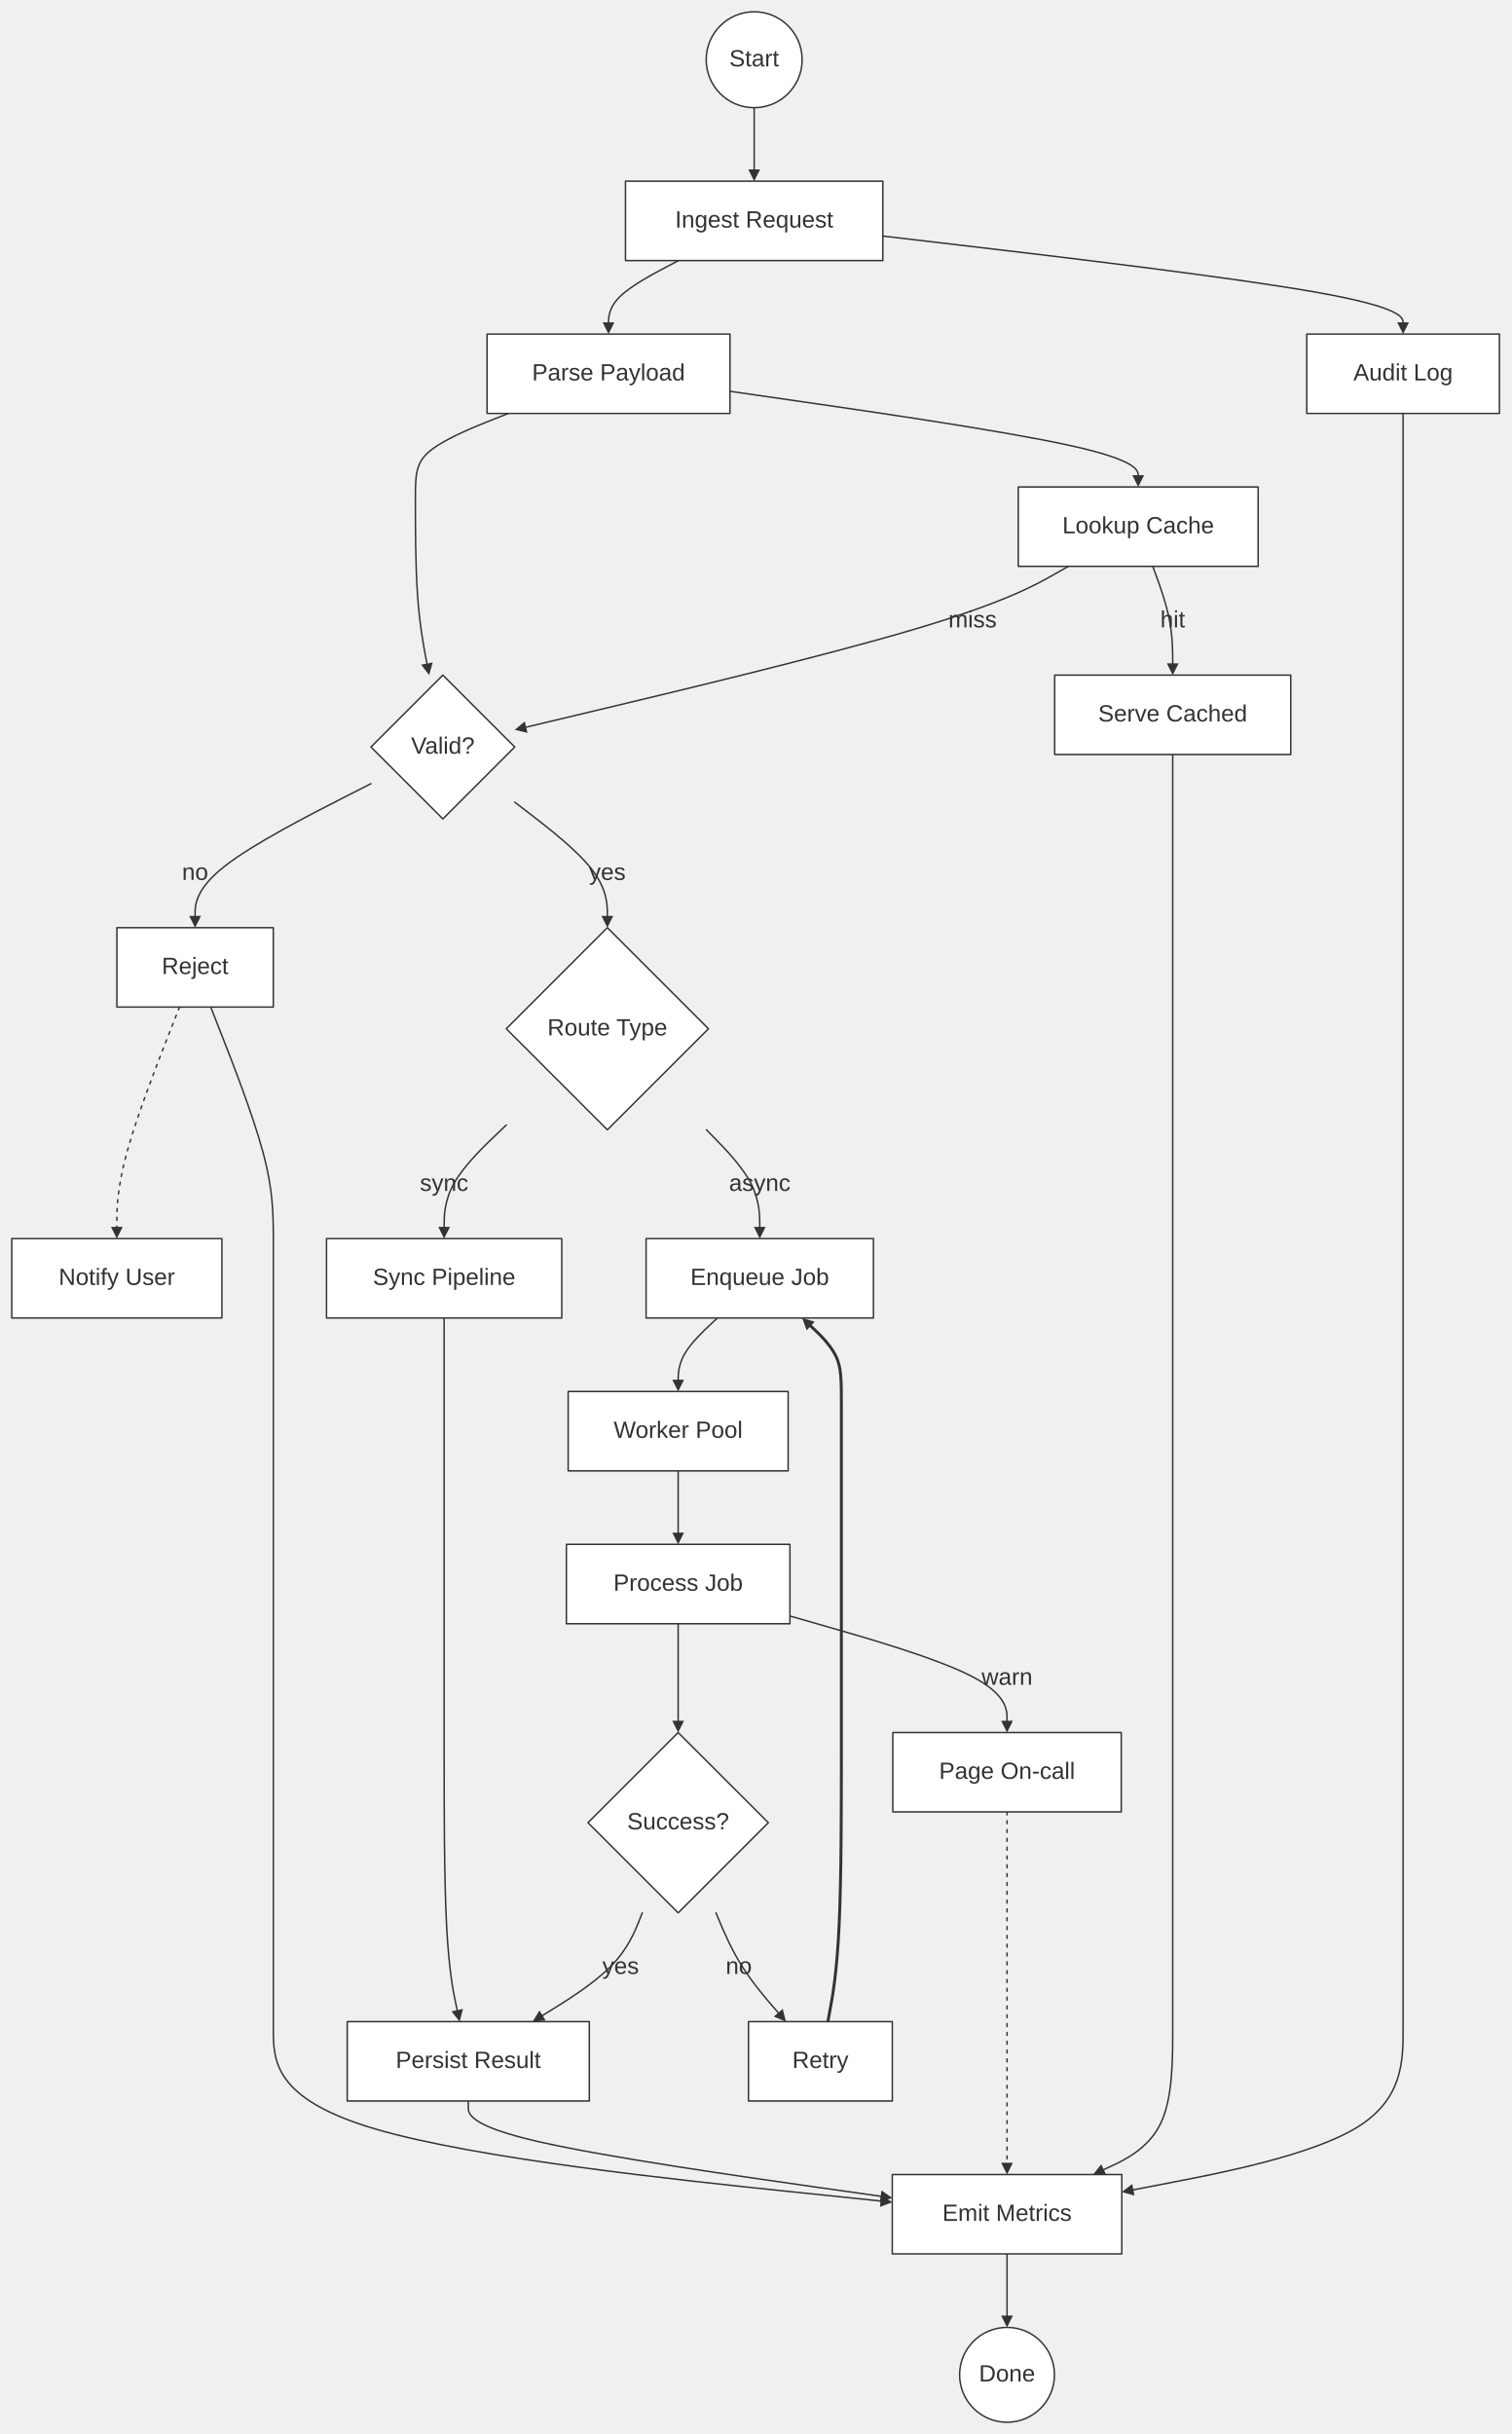
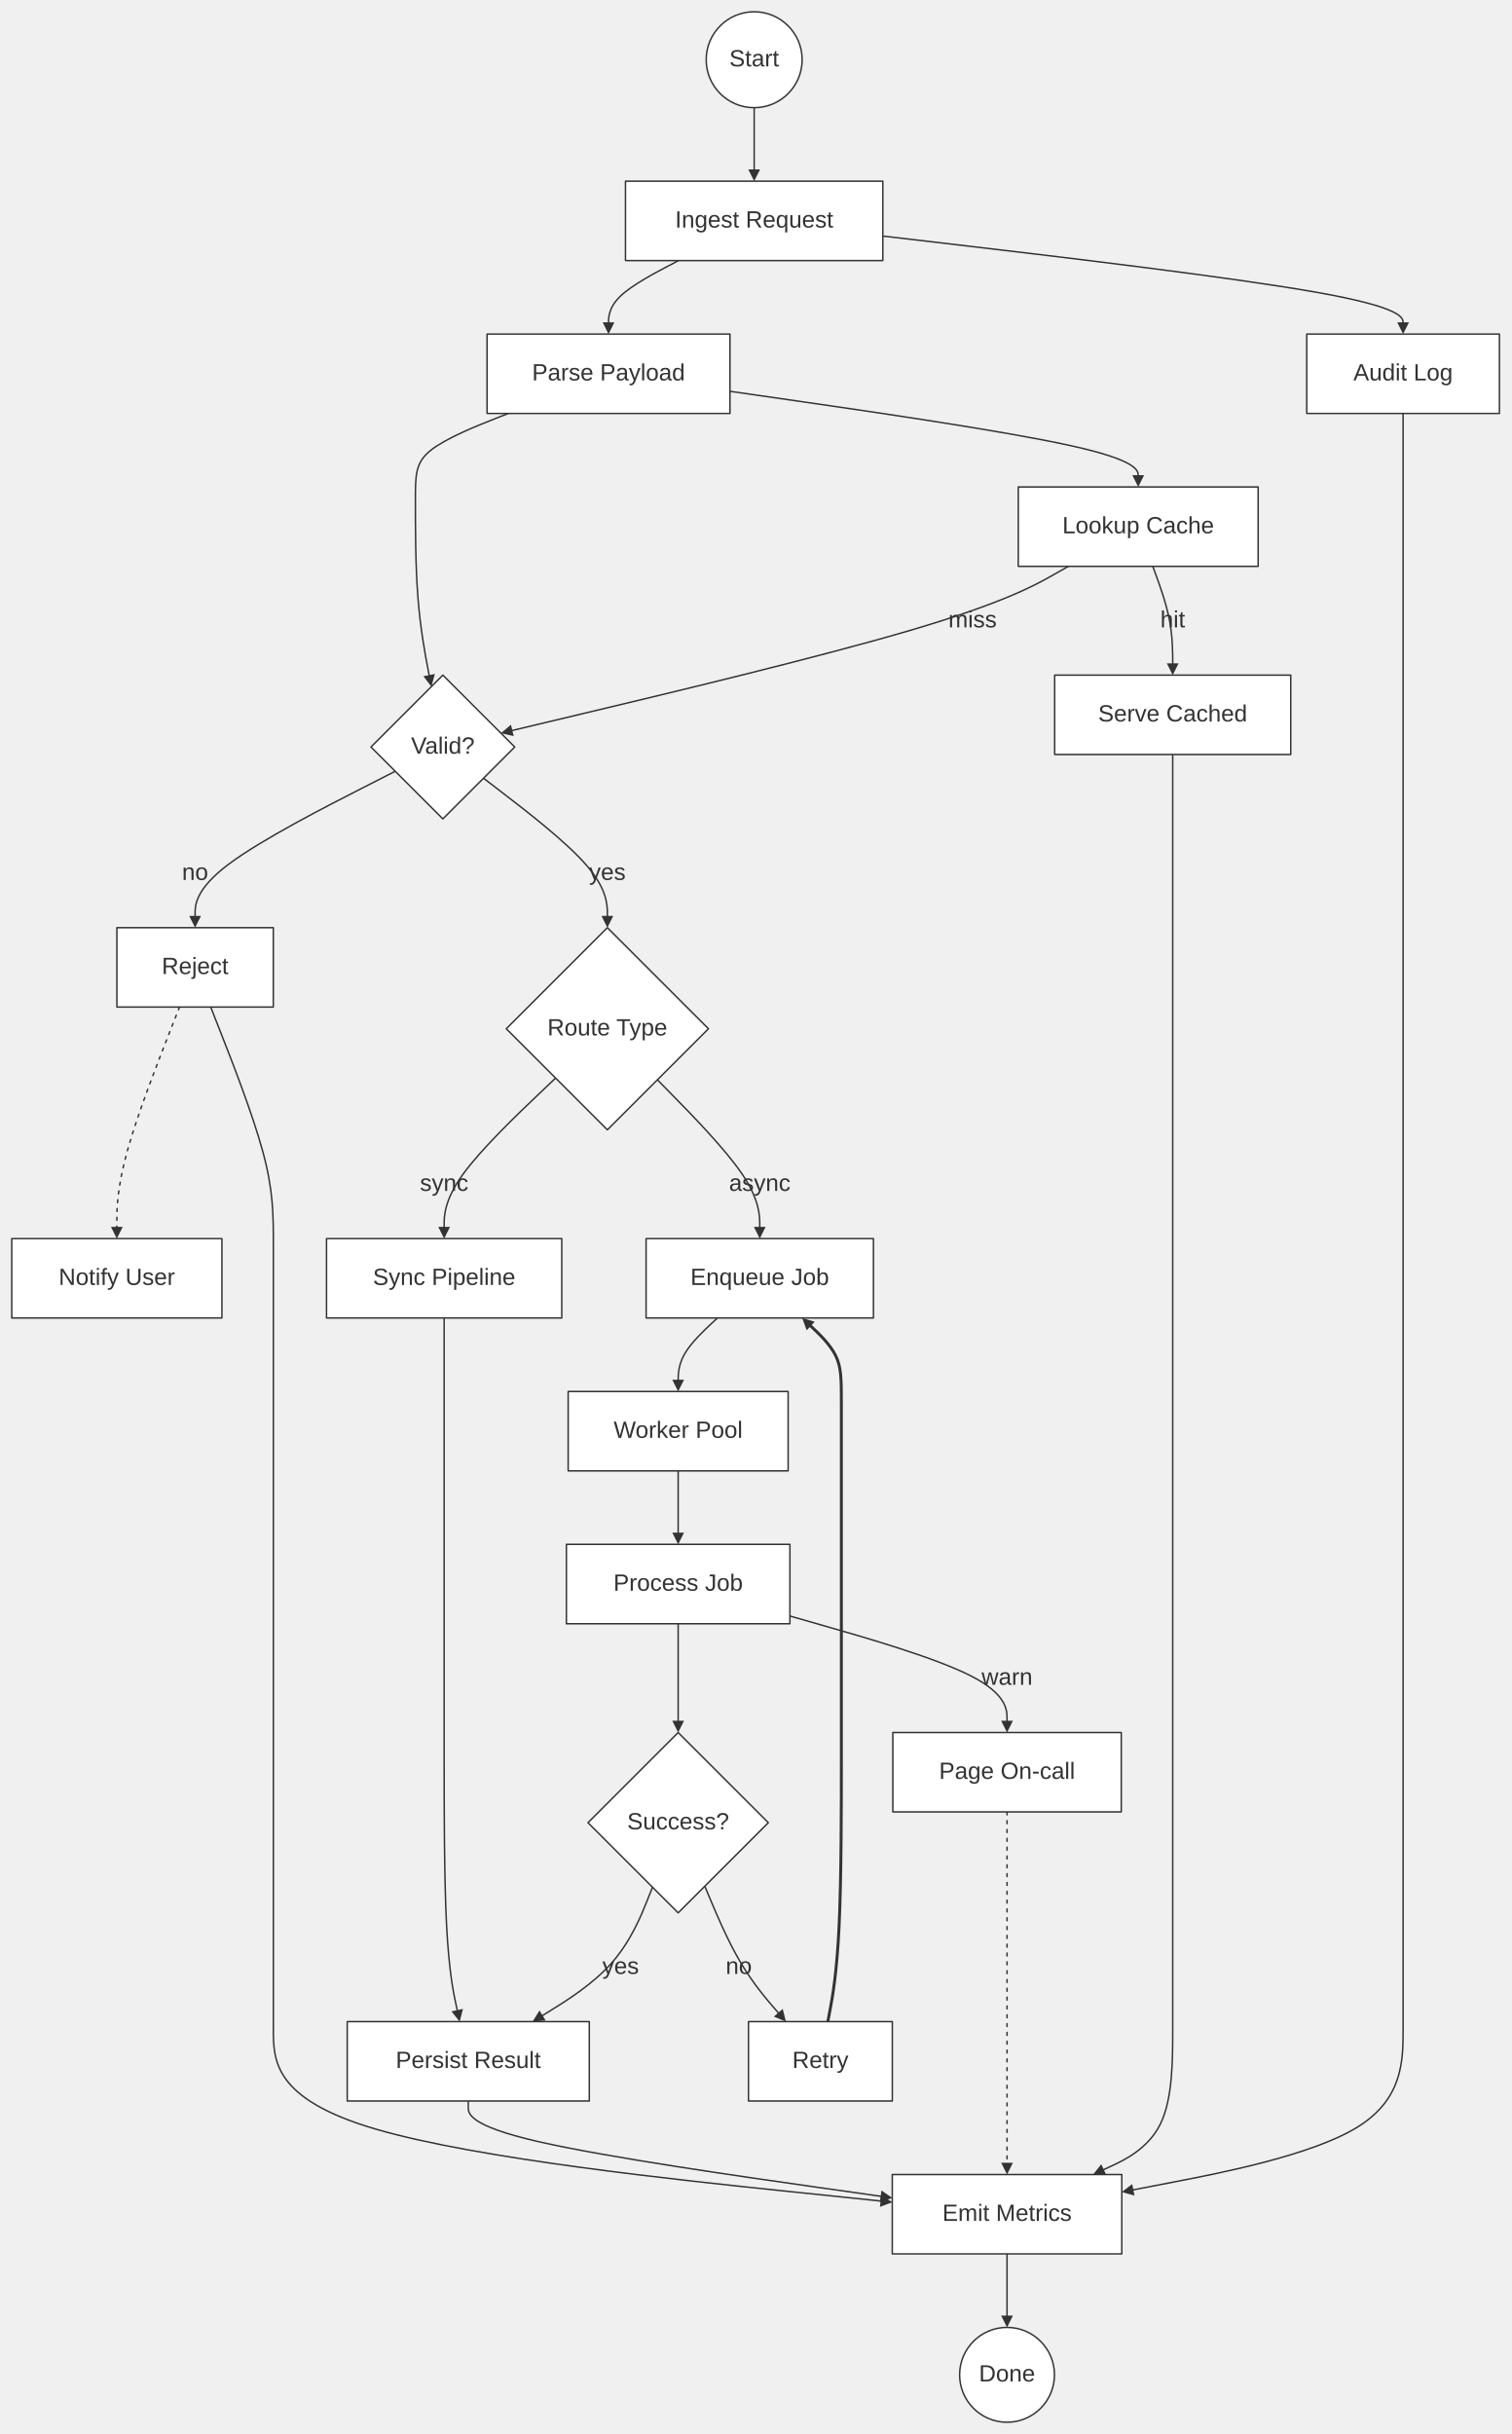
<svg xmlns="http://www.w3.org/2000/svg" width="100%" viewBox="0 0 1028.03 1655.78" style="max-width: 1028.03px; background-color: transparent;" font-family="&quot;trebuchet ms&quot;, verdana, arial, sans-serif" font-size="16.00">
  <defs>
    <marker id="arrowhead" viewBox="0 0 10.00 10.00" refX="5.00" refY="5.00" markerWidth="8.00" markerHeight="8.00" orient="auto-start-reverse" markerUnits="userSpaceOnUse">
      <path d="M 0 0 L 10.00 5.00 L 0 10.00 z" fill="#333" />
    </marker>
    <marker id="crosshead" viewBox="0 0 11.00 11.00" refX="12.00" refY="5.20" markerWidth="11.00" markerHeight="11.00" orient="auto-start-reverse" markerUnits="userSpaceOnUse">
      <path d="M 1,1 l 9,9 M 10,1 l -9,9" stroke="#333" stroke-width="2" />
    </marker>
    <marker id="circlehead" viewBox="0 0 10.00 10.00" refX="11.00" refY="5.00" markerWidth="11.00" markerHeight="11.00" orient="auto-start-reverse" markerUnits="userSpaceOnUse">
      <circle cx="5" cy="5" r="5" stroke="#333" stroke-width="1" fill="#333" />
    </marker>
    <marker id="open-arrowhead" viewBox="0 0 10.00 10.00" refX="5.00" refY="5.00" markerWidth="8.00" markerHeight="8.00" orient="auto-start-reverse" markerUnits="userSpaceOnUse">
      <polygon points="0,0 10.00,5.00 0,10.00" fill="white" stroke="#333" stroke-width="1" />
    </marker>
    <marker id="diamondhead" viewBox="0 0 12.00 12.00" refX="6.00" refY="6.00" markerWidth="12.00" markerHeight="12.00" orient="auto-start-reverse" markerUnits="userSpaceOnUse">
      <polygon points="0,6.00 6.00,0 12.00,6.00 6.00,12.00" fill="#333" />
    </marker>
    <marker id="open-diamondhead" viewBox="0 0 12.00 12.00" refX="6.00" refY="6.00" markerWidth="12.00" markerHeight="12.00" orient="auto-start-reverse" markerUnits="userSpaceOnUse">
      <polygon points="0,6.00 6.00,0 12.00,6.00 6.00,12.00" fill="white" stroke="#333" stroke-width="1" />
    </marker>
  </defs>
  <g transform="translate(0.00,0.00)">
    <g class="edgePaths">
      <path d="M513.04,73.26 L513.04,77.43 C513.04,81.60 513.04,89.93 513.04,97.60 C513.04,105.26 513.04,112.26 513.04,115.76 L513.04,119.26" stroke="#333" stroke-width="1.00" fill="none" stroke-linecap="round" stroke-linejoin="round" marker-end="url(#arrowhead)" />
      <path d="M461.59,177.26 L453.66,181.43 C445.72,185.60 429.84,193.93 421.90,201.60 C413.96,209.26 413.96,216.26 413.96,219.76 L413.96,223.26" stroke="#333" stroke-width="1.00" fill="none" stroke-linecap="round" stroke-linejoin="round" marker-end="url(#arrowhead)" />
-       <path d="M345.75,281.26 L335.22,285.43 C324.69,289.60 303.64,297.93 293.11,306.26 C282.58,314.60 282.58,322.93 282.58,340.26 C282.58,357.60 282.58,383.93 284.02,404.61 C285.45,425.29 288.32,440.31 289.75,447.82 L291.18,455.33" stroke="#333" stroke-width="1.00" fill="none" stroke-linecap="round" stroke-linejoin="round" marker-end="url(#arrowhead)" />
-       <path d="M252.36,533.09 L232.42,543.25 C212.48,553.41 172.60,573.74 152.66,589.40 C132.72,605.07 132.72,616.07 132.72,621.57 L132.72,627.07" stroke="#333" stroke-width="1.00" fill="none" stroke-linecap="round" stroke-linejoin="round" marker-end="url(#arrowhead)" />
+       <path d="M345.75,281.26 L335.22,285.43 C324.69,289.60 303.64,297.93 293.11,306.26 C282.58,314.60 282.58,322.93 282.58,340.26 C282.58,357.60 282.58,383.93 284.27,405.91 C285.95,427.90 289.31,445.53 290.99,454.35 L292.68,463.17" stroke="#333" stroke-width="1.00" fill="none" stroke-linecap="round" stroke-linejoin="round" marker-end="url(#arrowhead)" />
+       <path d="M268.87,524.67 L246.18,536.24 C223.49,547.80 178.10,570.94 155.41,588.00 C132.72,605.07 132.72,616.07 132.72,621.57 L132.72,627.07" stroke="#333" stroke-width="1.00" fill="none" stroke-linecap="round" stroke-linejoin="round" marker-end="url(#arrowhead)" />
      <path d="M122.12,685.07 L115.01,703.15 C107.90,721.24 93.69,757.41 86.59,783.00 C79.48,808.59 79.48,823.59 79.48,831.09 L79.48,838.59" stroke="#333" stroke-width="1.00" fill="none" stroke-linecap="round" stroke-linejoin="round" stroke-dasharray="2.00,4.00" marker-end="url(#arrowhead)" />
      <path d="M143.33,685.07 L150.44,703.15 C157.54,721.24 171.75,757.41 178.86,783.67 C185.96,809.92 185.96,826.25 185.96,847.59 C185.96,868.92 185.96,895.25 185.96,912.59 C185.96,929.92 185.96,938.25 185.96,955.59 C185.96,972.92 185.96,999.25 185.96,1016.59 C185.96,1033.92 185.96,1042.25 185.96,1059.59 C185.96,1076.92 185.96,1103.25 185.96,1124.59 C185.96,1145.92 185.96,1162.25 185.96,1195.03 C185.96,1227.81 185.96,1277.03 185.96,1309.81 C185.96,1342.59 185.96,1358.92 185.96,1380.26 C185.96,1401.59 185.96,1427.92 255.47,1448.33 C324.98,1468.74 463.99,1483.23 533.50,1490.47 L603.01,1497.71" stroke="#333" stroke-width="1.00" fill="none" stroke-linecap="round" stroke-linejoin="round" marker-end="url(#arrowhead)" />
-       <path d="M350.16,545.70 L360.66,553.76 C371.16,561.82 392.17,577.94 402.67,591.50 C413.17,605.07 413.17,616.07 413.17,621.57 L413.17,627.07" stroke="#333" stroke-width="1.00" fill="none" stroke-linecap="round" stroke-linejoin="round" marker-end="url(#arrowhead)" />
-       <path d="M344.41,765.32 L337.37,772.03 C330.32,778.74 316.23,792.16 309.19,804.38 C302.14,816.59 302.14,827.59 302.14,833.09 L302.14,838.59" stroke="#333" stroke-width="1.00" fill="none" stroke-linecap="round" stroke-linejoin="round" marker-end="url(#arrowhead)" />
-       <path d="M480.57,768.59 L486.62,774.75 C492.66,780.92 504.75,793.25 510.80,804.92 C516.84,816.59 516.84,827.59 516.84,833.09 L516.84,838.59" stroke="#333" stroke-width="1.00" fill="none" stroke-linecap="round" stroke-linejoin="round" marker-end="url(#arrowhead)" />
+       <path d="M328.93,529.40 L342.97,540.18 C357.01,550.96 385.09,572.51 399.13,588.79 C413.17,605.07 413.17,616.07 413.17,621.57 L413.17,627.07" stroke="#333" stroke-width="1.00" fill="none" stroke-linecap="round" stroke-linejoin="round" marker-end="url(#arrowhead)" />
+       <path d="M377.96,733.37 L365.32,745.41 C352.68,757.44 327.41,781.51 314.78,799.05 C302.14,816.59 302.14,827.59 302.14,833.09 L302.14,838.59" stroke="#333" stroke-width="1.00" fill="none" stroke-linecap="round" stroke-linejoin="round" marker-end="url(#arrowhead)" />
+       <path d="M447.21,734.55 L458.81,746.39 C470.42,758.23 493.63,781.91 505.24,799.25 C516.84,816.59 516.84,827.59 516.84,833.09 L516.84,838.59" stroke="#333" stroke-width="1.00" fill="none" stroke-linecap="round" stroke-linejoin="round" marker-end="url(#arrowhead)" />
      <path d="M488.02,896.59 L483.57,900.75 C479.12,904.92 470.23,913.25 465.78,920.92 C461.33,928.59 461.33,935.59 461.33,939.09 L461.33,942.59" stroke="#333" stroke-width="1.00" fill="none" stroke-linecap="round" stroke-linejoin="round" marker-end="url(#arrowhead)" />
      <path d="M461.33,1000.59 L461.33,1004.75 C461.33,1008.92 461.33,1017.25 461.33,1024.92 C461.33,1032.59 461.33,1039.59 461.33,1043.09 L461.33,1046.59" stroke="#333" stroke-width="1.00" fill="none" stroke-linecap="round" stroke-linejoin="round" marker-end="url(#arrowhead)" />
      <path d="M461.33,1104.59 L461.33,1108.75 C461.33,1112.92 461.33,1121.25 461.33,1132.92 C461.33,1144.59 461.33,1159.59 461.33,1167.09 L461.33,1174.59" stroke="#333" stroke-width="1.00" fill="none" stroke-linecap="round" stroke-linejoin="round" marker-end="url(#arrowhead)" />
-       <path d="M487.06,1301.26 L489.64,1307.42 C492.23,1313.59 497.40,1325.92 504.90,1337.75 C512.40,1349.58 522.22,1360.91 527.14,1366.57 L532.05,1372.24" stroke="#333" stroke-width="1.00" fill="none" stroke-linecap="round" stroke-linejoin="round" marker-end="url(#arrowhead)" />
+       <path d="M479.45,1283.13 L483.31,1292.32 C487.16,1301.51 494.87,1319.88 503.63,1334.73 C512.40,1349.58 522.22,1360.91 527.14,1366.57 L532.05,1372.24" stroke="#333" stroke-width="1.00" fill="none" stroke-linecap="round" stroke-linejoin="round" marker-end="url(#arrowhead)" />
      <path d="M563.16,1375.26 L564.69,1367.09 C566.23,1358.92 569.29,1342.59 570.83,1309.81 C572.36,1277.03 572.36,1227.81 572.36,1195.03 C572.36,1162.25 572.36,1145.92 572.36,1124.59 C572.36,1103.25 572.36,1076.92 572.36,1059.59 C572.36,1042.25 572.36,1033.92 572.36,1016.59 C572.36,999.25 572.36,972.92 572.36,955.59 C572.36,938.25 572.36,929.92 568.40,922.04 C564.44,914.16 556.51,906.74 552.55,903.03 L548.59,899.32" stroke="#333" stroke-width="2.00" fill="none" stroke-linecap="round" stroke-linejoin="round" marker-end="url(#arrowhead)" />
-       <path d="M436.94,1301.26 L434.48,1307.42 C432.03,1313.59 427.12,1325.92 415.25,1337.91 C403.37,1349.89 384.53,1361.52 375.11,1367.34 L365.69,1373.16" stroke="#333" stroke-width="1.00" fill="none" stroke-linecap="round" stroke-linejoin="round" marker-end="url(#arrowhead)" />
+       <path d="M443.88,1283.80 L440.27,1292.88 C436.66,1301.96 429.44,1320.11 416.41,1335.00 C403.37,1349.89 384.53,1361.52 375.11,1367.34 L365.69,1373.16" stroke="#333" stroke-width="1.00" fill="none" stroke-linecap="round" stroke-linejoin="round" marker-end="url(#arrowhead)" />
      <path d="M302.14,896.59 L302.14,900.75 C302.14,904.92 302.14,913.25 302.14,921.59 C302.14,929.92 302.14,938.25 302.14,955.59 C302.14,972.92 302.14,999.25 302.14,1016.59 C302.14,1033.92 302.14,1042.25 302.14,1059.59 C302.14,1076.92 302.14,1103.25 302.14,1124.59 C302.14,1145.92 302.14,1162.25 302.14,1195.03 C302.14,1227.81 302.14,1277.03 303.76,1309.16 C305.39,1341.29 308.63,1356.32 310.25,1363.83 L311.87,1371.35" stroke="#333" stroke-width="1.00" fill="none" stroke-linecap="round" stroke-linejoin="round" marker-end="url(#arrowhead)" />
      <path d="M318.55,1429.26 L318.55,1433.42 C318.55,1437.59 318.55,1445.92 365.96,1456.82 C413.37,1467.71 508.20,1481.17 555.61,1487.89 L603.03,1494.62" stroke="#333" stroke-width="1.00" fill="none" stroke-linecap="round" stroke-linejoin="round" marker-end="url(#arrowhead)" />
      <path d="M496.58,266.19 L542.86,272.87 C589.15,279.55 681.73,292.90 728.01,303.08 C774.30,313.26 774.30,320.26 774.30,323.76 L774.30,327.26" stroke="#333" stroke-width="1.00" fill="none" stroke-linecap="round" stroke-linejoin="round" marker-end="url(#arrowhead)" />
      <path d="M784.20,385.26 L786.46,391.43 C788.72,397.60 793.24,409.93 795.50,421.60 C797.76,433.26 797.76,444.26 797.76,449.76 L797.76,455.26" stroke="#333" stroke-width="1.00" fill="none" stroke-linecap="round" stroke-linejoin="round" marker-end="url(#arrowhead)" />
      <path d="M797.76,513.26 L797.76,524.73 C797.76,536.20 797.76,559.13 797.76,578.77 C797.76,598.40 797.76,614.73 797.76,649.99 C797.76,685.24 797.76,739.41 797.76,774.67 C797.76,809.92 797.76,826.25 797.76,847.59 C797.76,868.92 797.76,895.25 797.76,912.59 C797.76,929.92 797.76,938.25 797.76,955.59 C797.76,972.92 797.76,999.25 797.76,1016.59 C797.76,1033.92 797.76,1042.25 797.76,1059.59 C797.76,1076.92 797.76,1103.25 797.76,1124.59 C797.76,1145.92 797.76,1162.25 797.76,1195.03 C797.76,1227.81 797.76,1277.03 797.76,1309.81 C797.76,1342.59 797.76,1358.92 797.76,1380.26 C797.76,1401.59 797.76,1427.92 789.33,1444.98 C780.91,1462.03 764.06,1469.81 755.63,1473.69 L747.21,1477.58" stroke="#333" stroke-width="1.00" fill="none" stroke-linecap="round" stroke-linejoin="round" marker-end="url(#arrowhead)" />
-       <path d="M726.76,385.26 L715.90,391.43 C705.04,397.60 683.32,409.93 621.20,428.32 C559.09,446.70 456.57,471.14 405.31,483.36 L354.05,495.58" stroke="#333" stroke-width="1.00" fill="none" stroke-linecap="round" stroke-linejoin="round" marker-end="url(#arrowhead)" />
+       <path d="M726.76,385.26 L715.90,391.43 C705.04,397.60 683.32,409.93 619.63,428.69 C555.95,447.45 450.29,472.64 397.47,485.23 L344.64,497.82" stroke="#333" stroke-width="1.00" fill="none" stroke-linecap="round" stroke-linejoin="round" marker-end="url(#arrowhead)" />
      <path d="M600.58,160.58 L659.56,167.52 C718.55,174.47 836.52,188.37 895.50,198.82 C954.49,209.26 954.49,216.26 954.49,219.76 L954.49,223.26" stroke="#333" stroke-width="1.00" fill="none" stroke-linecap="round" stroke-linejoin="round" marker-end="url(#arrowhead)" />
      <path d="M954.49,281.26 L954.49,285.43 C954.49,289.60 954.49,297.93 954.49,306.26 C954.49,314.60 954.49,322.93 954.49,340.26 C954.49,357.60 954.49,383.93 954.49,405.26 C954.49,426.60 954.49,442.93 954.49,471.56 C954.49,500.20 954.49,541.13 954.49,569.77 C954.49,598.40 954.49,614.73 954.49,649.99 C954.49,685.24 954.49,739.41 954.49,774.67 C954.49,809.92 954.49,826.25 954.49,847.59 C954.49,868.92 954.49,895.25 954.49,912.59 C954.49,929.92 954.49,938.25 954.49,955.59 C954.49,972.92 954.49,999.25 954.49,1016.59 C954.49,1033.92 954.49,1042.25 954.49,1059.59 C954.49,1076.92 954.49,1103.25 954.49,1124.59 C954.49,1145.92 954.49,1162.25 954.49,1195.03 C954.49,1227.81 954.49,1277.03 954.49,1309.81 C954.49,1342.59 954.49,1358.92 954.49,1380.26 C954.49,1401.59 954.49,1427.92 923.25,1447.12 C892.01,1466.32 829.53,1478.37 798.29,1484.40 L767.06,1490.43" stroke="#333" stroke-width="1.00" fill="none" stroke-linecap="round" stroke-linejoin="round" marker-end="url(#arrowhead)" />
      <path d="M537.36,1099.33 L561.98,1106.38 C586.59,1113.42 635.83,1127.50 660.44,1140.04 C685.06,1152.59 685.06,1163.59 685.06,1169.09 L685.06,1174.59" stroke="#333" stroke-width="1.00" fill="none" stroke-linecap="round" stroke-linejoin="round" marker-end="url(#arrowhead)" />
      <path d="M685.06,1232.59 L685.06,1248.20 C685.06,1263.81 685.06,1295.03 685.06,1318.81 C685.06,1342.59 685.06,1358.92 685.06,1380.26 C685.06,1401.59 685.06,1427.92 685.06,1444.59 C685.06,1461.26 685.06,1468.26 685.06,1471.76 L685.06,1475.26" stroke="#333" stroke-width="1.00" fill="none" stroke-linecap="round" stroke-linejoin="round" stroke-dasharray="2.00,4.00" marker-end="url(#arrowhead)" />
      <path d="M685.06,1533.26 L685.06,1537.42 C685.06,1541.59 685.06,1549.92 685.06,1557.59 C685.06,1565.26 685.06,1572.26 685.06,1575.76 L685.06,1579.26" stroke="#333" stroke-width="1.00" fill="none" stroke-linecap="round" stroke-linejoin="round" marker-end="url(#arrowhead)" />
    </g>
    <g class="edgeLabels">
      <text x="132.72" y="594.07" text-anchor="middle" dominant-baseline="middle" fill="#333">no</text>
      <text x="413.17" y="594.07" text-anchor="middle" dominant-baseline="middle" fill="#333">yes</text>
      <text x="302.14" y="805.59" text-anchor="middle" dominant-baseline="middle" fill="#333">sync</text>
      <text x="516.84" y="805.59" text-anchor="middle" dominant-baseline="middle" fill="#333">async</text>
      <text x="502.58" y="1338.26" text-anchor="middle" dominant-baseline="middle" fill="#333">no</text>
      <text x="422.22" y="1338.26" text-anchor="middle" dominant-baseline="middle" fill="#333">yes</text>
      <text x="797.76" y="422.26" text-anchor="middle" dominant-baseline="middle" fill="#333">hit</text>
      <text x="661.60" y="422.26" text-anchor="middle" dominant-baseline="middle" fill="#333">miss</text>
      <text x="685.06" y="1141.59" text-anchor="middle" dominant-baseline="middle" fill="#333">warn</text>
    </g>
    <g class="nodes">
      <ellipse cx="685.06" cy="1615.52" rx="32.26" ry="32.26" fill="white" stroke="#333" stroke-width="1.00" stroke-linejoin="round" />
      <text x="685.06" y="1615.52" text-anchor="middle" dominant-baseline="middle" fill="#333">Done</text>
      <rect x="607.36" y="1178.59" width="155.40" height="54.00" fill="white" stroke="#333" stroke-width="1.00" stroke-linejoin="round" />
      <text x="685.06" y="1205.59" text-anchor="middle" dominant-baseline="middle" fill="#333">Page On-call</text>
      <rect x="888.94" y="227.26" width="131.08" height="54.00" fill="white" stroke="#333" stroke-width="1.00" stroke-linejoin="round" />
      <text x="954.49" y="254.26" text-anchor="middle" dominant-baseline="middle" fill="#333">Audit Log</text>
      <rect x="692.70" y="331.26" width="163.19" height="54.00" fill="white" stroke="#333" stroke-width="1.00" stroke-linejoin="round" />
      <text x="774.30" y="358.26" text-anchor="middle" dominant-baseline="middle" fill="#333">Lookup Cache</text>
      <rect x="717.46" y="459.26" width="160.60" height="54.00" fill="white" stroke="#333" stroke-width="1.00" stroke-linejoin="round" />
      <text x="797.76" y="486.26" text-anchor="middle" dominant-baseline="middle" fill="#333">Serve Cached</text>
      <rect x="425.50" y="123.26" width="175.07" height="54.00" fill="white" stroke="#333" stroke-width="1.00" stroke-linejoin="round" />
      <text x="513.04" y="150.26" text-anchor="middle" dominant-baseline="middle" fill="#333">Ingest Request</text>
      <rect x="606.99" y="1479.26" width="156.14" height="54.00" fill="white" stroke="#333" stroke-width="1.00" stroke-linejoin="round" />
      <text x="685.06" y="1506.26" text-anchor="middle" dominant-baseline="middle" fill="#333">Emit Metrics</text>
      <rect x="8.00" y="842.59" width="142.96" height="54.00" fill="white" stroke="#333" stroke-width="1.00" stroke-linejoin="round" />
      <text x="79.48" y="869.59" text-anchor="middle" dominant-baseline="middle" fill="#333">Notify User</text>
      <rect x="331.34" y="227.26" width="165.24" height="54.00" fill="white" stroke="#333" stroke-width="1.00" stroke-linejoin="round" />
      <text x="413.96" y="254.26" text-anchor="middle" dominant-baseline="middle" fill="#333">Parse Payload</text>
      <rect x="236.21" y="1375.26" width="164.68" height="54.00" fill="white" stroke="#333" stroke-width="1.00" stroke-linejoin="round" />
      <text x="318.55" y="1402.26" text-anchor="middle" dominant-baseline="middle" fill="#333">Persist Result</text>
      <rect x="385.30" y="1050.59" width="152.06" height="54.00" fill="white" stroke="#333" stroke-width="1.00" stroke-linejoin="round" />
      <text x="461.33" y="1077.59" text-anchor="middle" dominant-baseline="middle" fill="#333">Process Job</text>
      <rect x="439.52" y="842.59" width="154.66" height="54.00" fill="white" stroke="#333" stroke-width="1.00" stroke-linejoin="round" />
      <text x="516.84" y="869.59" text-anchor="middle" dominant-baseline="middle" fill="#333">Enqueue Job</text>
      <rect x="79.52" y="631.07" width="106.40" height="54.00" fill="white" stroke="#333" stroke-width="1.00" stroke-linejoin="round" />
      <text x="132.72" y="658.07" text-anchor="middle" dominant-baseline="middle" fill="#333">Reject</text>
      <rect x="509.16" y="1375.26" width="97.86" height="54.00" fill="white" stroke="#333" stroke-width="1.00" stroke-linejoin="round" />
      <text x="558.09" y="1402.26" text-anchor="middle" dominant-baseline="middle" fill="#333">Retry</text>
      <polygon points="413.17,631.07 481.93,699.83 413.17,768.59 344.41,699.83" fill="white" stroke="#333" stroke-width="1.00" stroke-linejoin="round" />
      <text x="413.17" y="699.83" text-anchor="middle" dominant-baseline="middle" fill="#333">Route Type</text>
      <ellipse cx="513.04" cy="40.63" rx="32.63" ry="32.63" fill="white" stroke="#333" stroke-width="1.00" stroke-linejoin="round" />
      <text x="513.04" y="40.63" text-anchor="middle" dominant-baseline="middle" fill="#333">Start</text>
      <polygon points="461.33,1178.59 522.67,1239.92 461.33,1301.26 399.99,1239.92" fill="white" stroke="#333" stroke-width="1.00" stroke-linejoin="round" />
      <text x="461.33" y="1239.92" text-anchor="middle" dominant-baseline="middle" fill="#333">Success?</text>
      <rect x="222.12" y="842.59" width="160.04" height="54.00" fill="white" stroke="#333" stroke-width="1.00" stroke-linejoin="round" />
      <text x="302.14" y="869.59" text-anchor="middle" dominant-baseline="middle" fill="#333">Sync Pipeline</text>
      <polygon points="301.26,459.26 350.16,508.16 301.26,557.07 252.36,508.16" fill="white" stroke="#333" stroke-width="1.00" stroke-linejoin="round" />
      <text x="301.26" y="508.16" text-anchor="middle" dominant-baseline="middle" fill="#333">Valid?</text>
      <rect x="386.51" y="946.59" width="149.64" height="54.00" fill="white" stroke="#333" stroke-width="1.00" stroke-linejoin="round" />
      <text x="461.33" y="973.59" text-anchor="middle" dominant-baseline="middle" fill="#333">Worker Pool</text>
    </g>
  </g>
</svg>
